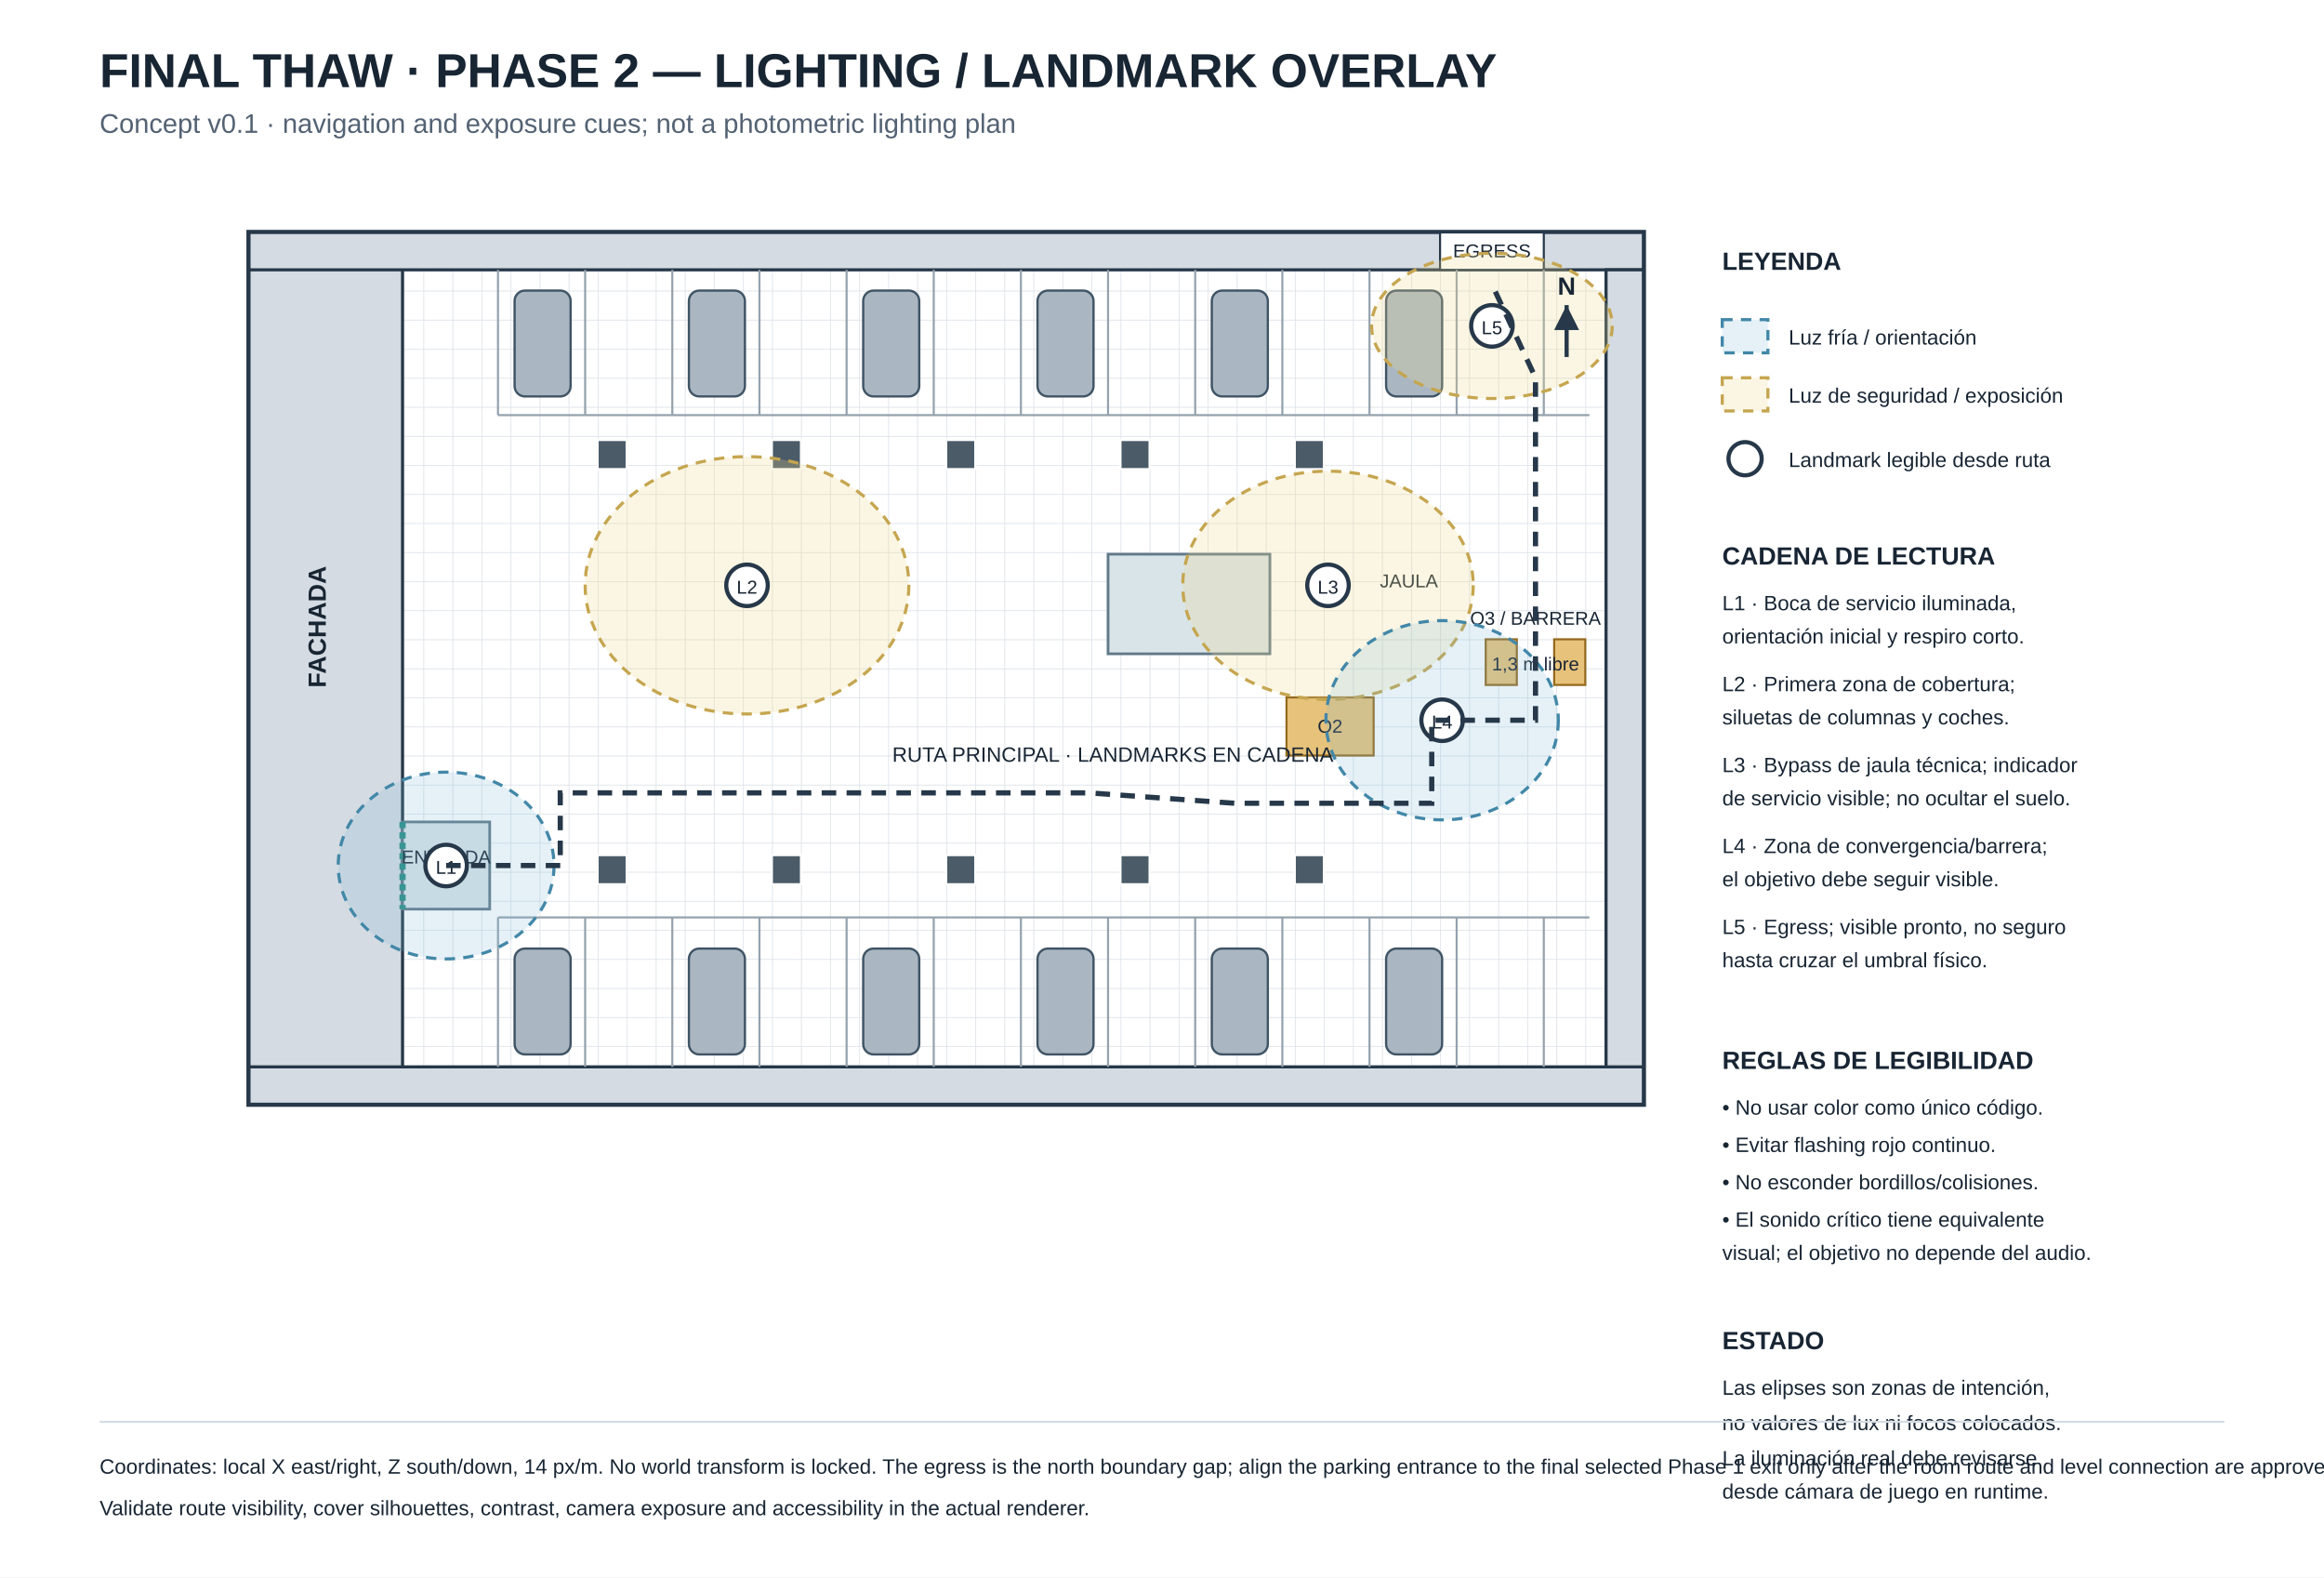
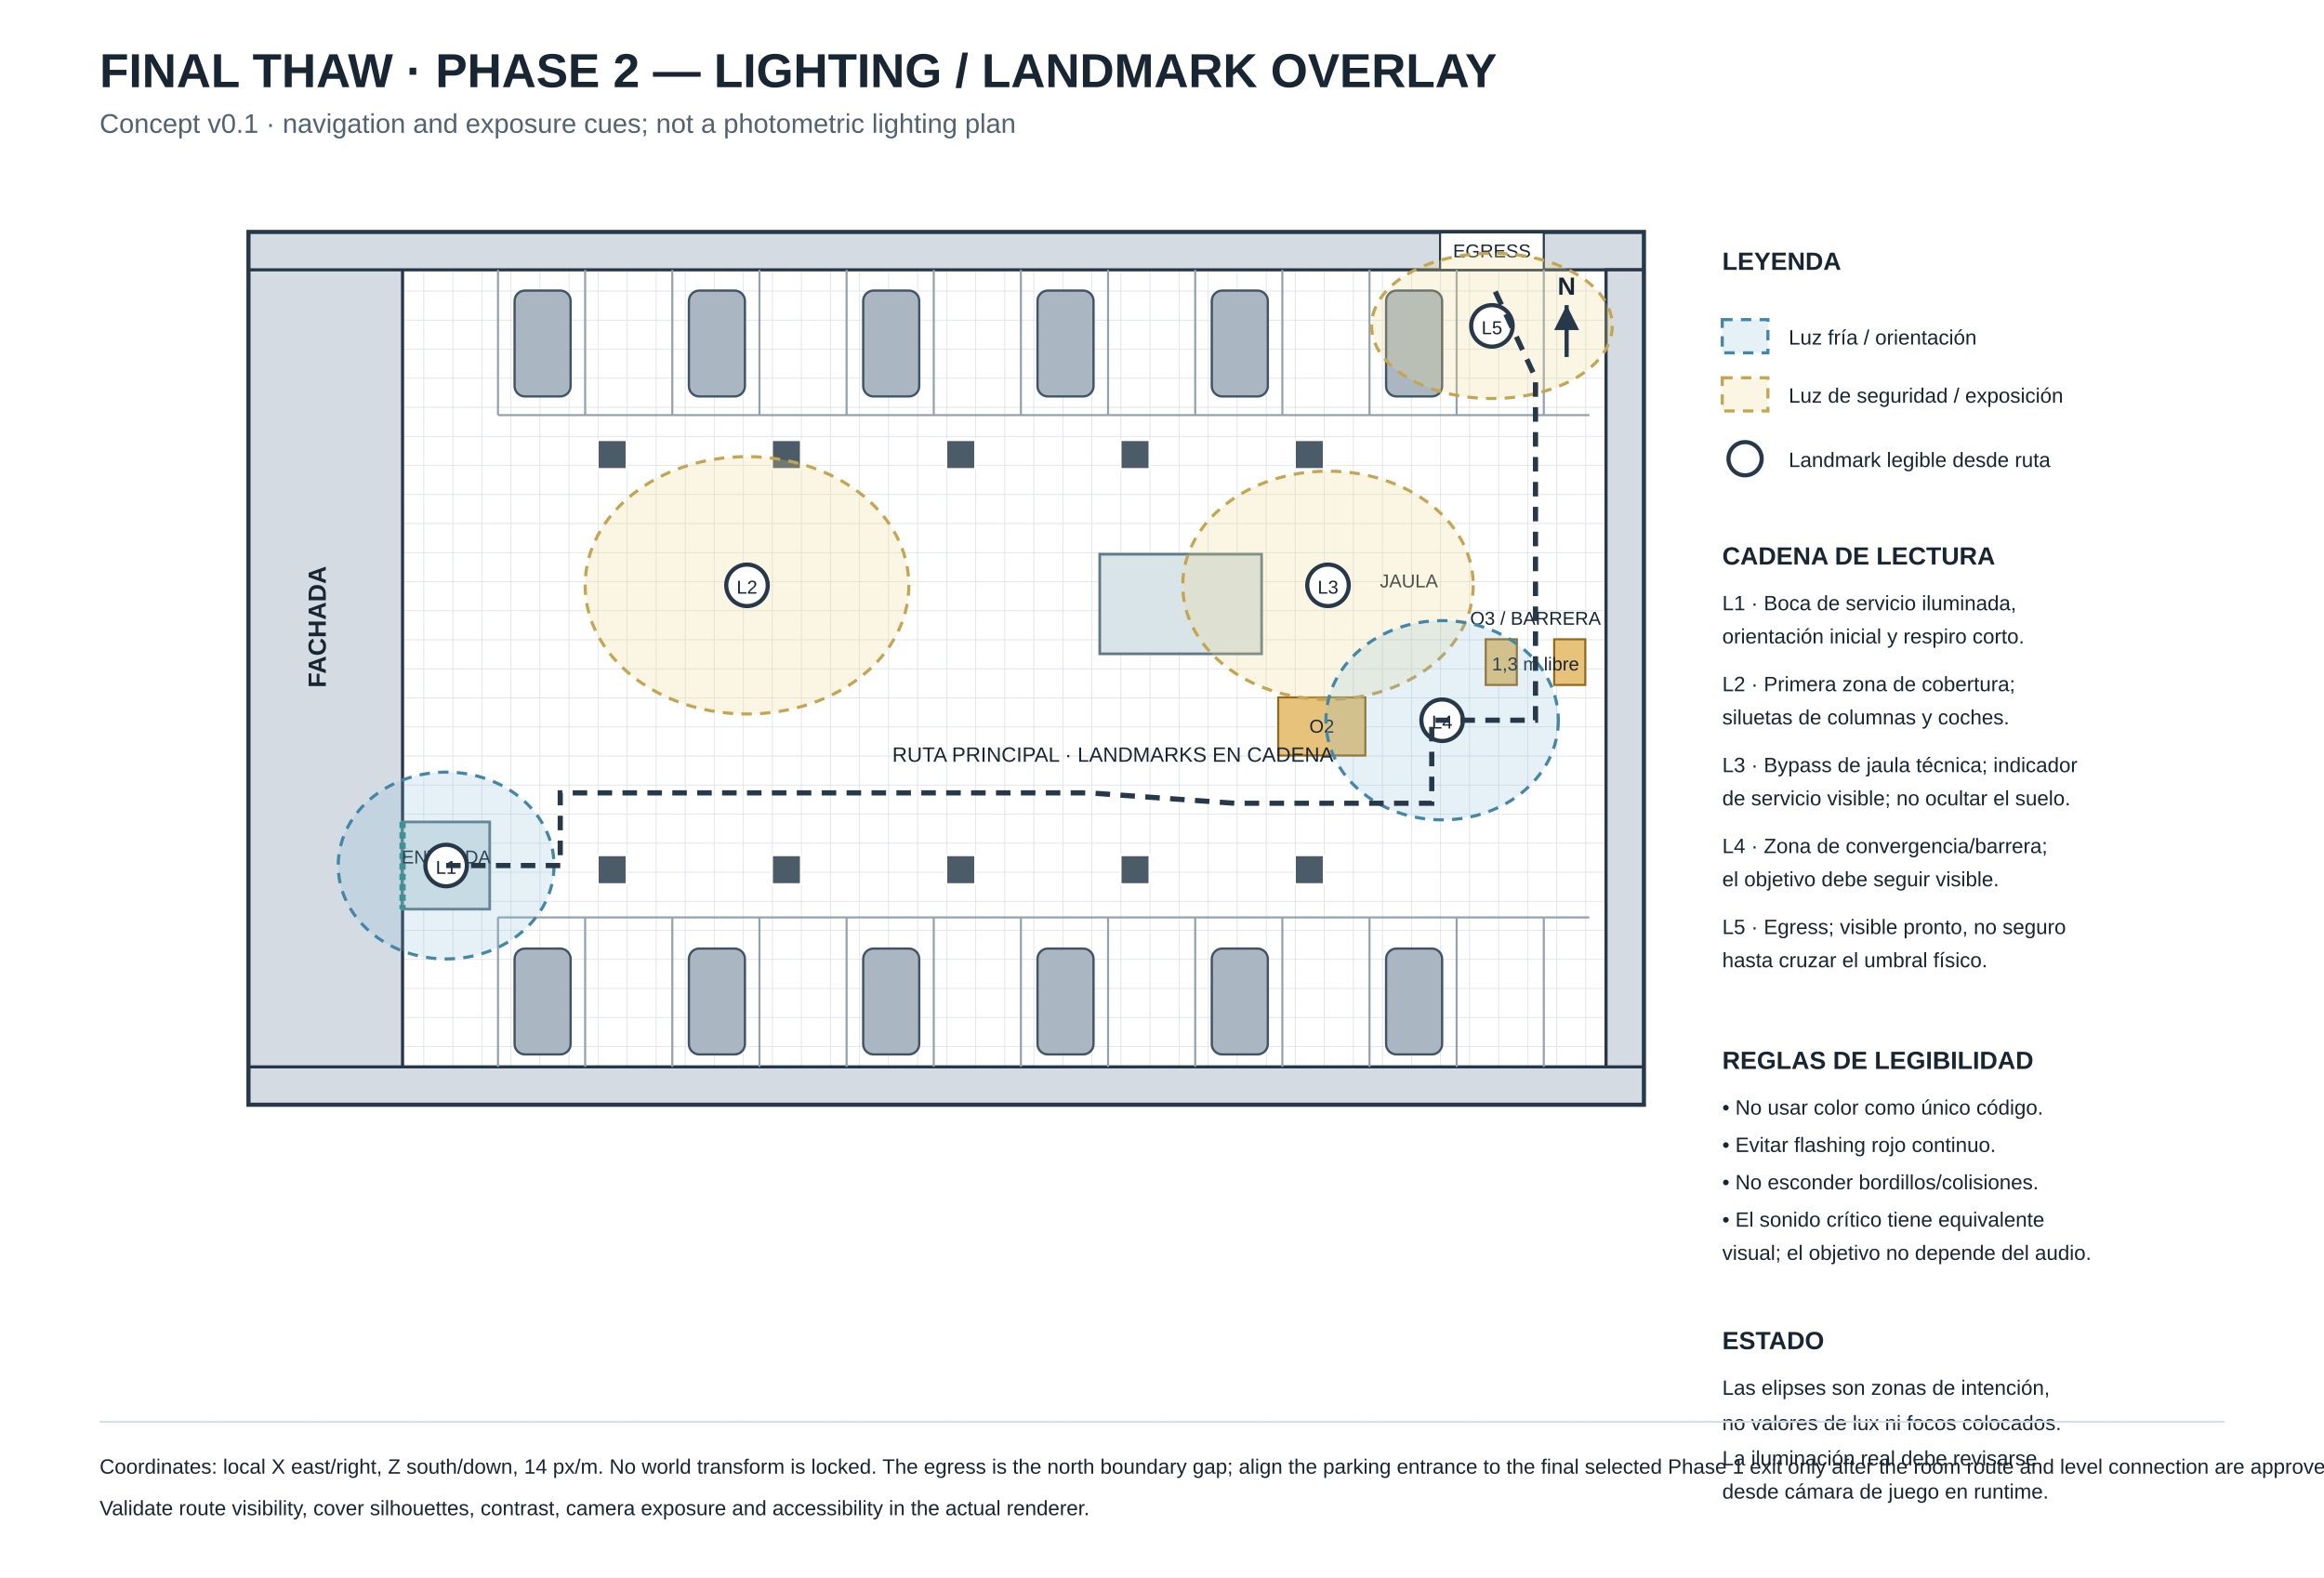
<svg xmlns="http://www.w3.org/2000/svg" width="1120" height="760" viewBox="0 0 1120 760">
  <defs>
    <pattern id="g" width="14" height="14" patternUnits="userSpaceOnUse">
      <path d="M14 0H0V14" fill="none" stroke="#dce2e8" stroke-width=".7" />
    </pattern>
    <marker id="n" markerWidth="8" markerHeight="8" refX="6" refY="3" orient="auto">
      <path d="M0 0L6 3L0 6Z" fill="#263849" />
    </marker>
    <style>text{font-family:Arial,Helvetica,sans-serif;fill:#182533}.title{font-size:23px;font-weight:700}.sub{font-size:13px;fill:#536273}.lab{font-size:12px;font-weight:600}.sm{font-size:10px}.tiny{font-size:9px}.wall{fill:#d4dbe2;stroke:#263849;stroke-width:1.5}.svc{fill:#d9e4e9;stroke:#617988;stroke-width:1.3}.car{fill:#aab7c2;stroke:#405465;stroke-width:1.1;rx:5}.col{fill:#4b5b68;stroke:#fff;stroke-width:1}.warm{fill:#f0d88b;fill-opacity:.24;stroke:#c5a54f;stroke-width:1.5;stroke-dasharray:5 4}.cool{fill:#7db9d9;fill-opacity:.20;stroke:#4287a8;stroke-width:1.5;stroke-dasharray:5 4}.landmark{fill:#fff;stroke:#263849;stroke-width:2}.route{fill:none;stroke:#263849;stroke-width:2.5;stroke-dasharray:7 5}</style>
  </defs>
  <rect width="1120" height="760" fill="#fff" />
  <text x="48" y="42" class="title">FINAL THAW · PHASE 2 — LIGHTING / LANDMARK OVERLAY</text>
  <text x="48" y="64" class="sub">Concept v0.1 · navigation and exposure cues; not a photometric lighting plan</text>
  <g transform="translate(120 112)">
    <rect width="672" height="420" fill="url(#g)" stroke="#263849" stroke-width="2.5" />
    <rect x="0" y="0" width="74" height="420" class="wall" />
    <text x="37" y="190" class="lab" text-anchor="middle" transform="rotate(-90 37 190)">FACHADA</text>
    <rect x="74" y="284" width="42" height="42" class="svc" />
    <path d="M74 284V326" stroke="#278c83" stroke-width="3" stroke-dasharray="3 2" />
    <text x="95" y="304" class="tiny" text-anchor="middle">ENTRADA</text>
    <rect x="0" y="0" width="672" height="18" class="wall" />
    <rect x="574" y="0" width="50" height="18" fill="#fff" stroke="#263849" />
    <text x="599" y="12" class="tiny" text-anchor="middle">EGRESS</text>
    <rect x="654" y="18" width="18" height="402" class="wall" />
    <rect x="0" y="402" width="672" height="18" class="wall" />
    <g stroke="#94a2ad" stroke-width="1" fill="none">
      <path d="M120 18V88 M162 18V88 M204 18V88 M246 18V88 M288 18V88 M330 18V88 M372 18V88 M414 18V88 M456 18V88 M498 18V88 M540 18V88 M582 18V88 M624 18V88 M120 88H646 M120 330V402 M162 330V402 M204 330V402 M246 330V402 M288 330V402 M330 330V402 M372 330V402 M414 330V402 M456 330V402 M498 330V402 M540 330V402 M582 330V402 M624 330V402 M120 330H646" />
    </g>
    <g>
      <rect x="128" y="28" width="27" height="51" class="car" />
      <rect x="212" y="28" width="27" height="51" class="car" />
      <rect x="296" y="28" width="27" height="51" class="car" />
      <rect x="380" y="28" width="27" height="51" class="car" />
      <rect x="464" y="28" width="27" height="51" class="car" />
      <rect x="548" y="28" width="27" height="51" class="car" />
      <rect x="128" y="345" width="27" height="51" class="car" />
      <rect x="212" y="345" width="27" height="51" class="car" />
      <rect x="296" y="345" width="27" height="51" class="car" />
      <rect x="380" y="345" width="27" height="51" class="car" />
      <rect x="464" y="345" width="27" height="51" class="car" />
      <rect x="548" y="345" width="27" height="51" class="car" />
    </g>
    <g>
      <rect x="168" y="100" width="14" height="14" class="col" />
      <rect x="252" y="100" width="14" height="14" class="col" />
      <rect x="336" y="100" width="14" height="14" class="col" />
      <rect x="420" y="100" width="14" height="14" class="col" />
      <rect x="504" y="100" width="14" height="14" class="col" />
      <rect x="168" y="300" width="14" height="14" class="col" />
      <rect x="252" y="300" width="14" height="14" class="col" />
      <rect x="336" y="300" width="14" height="14" class="col" />
      <rect x="420" y="300" width="14" height="14" class="col" />
      <rect x="504" y="300" width="14" height="14" class="col" />
    </g>
-     <rect x="414" y="155" width="78" height="48" class="svc" />
+     <rect x="410" y="155" width="78" height="48" class="svc" />
    <text x="559" y="171" class="tiny" text-anchor="middle">JAULA</text>
    <rect x="596" y="196" width="15" height="22" fill="#e7c27a" stroke="#94691e" />
    <rect x="629" y="196" width="15" height="22" fill="#e7c27a" stroke="#94691e" />
    <text x="620" y="189" class="tiny" text-anchor="middle">O3 / BARRERA</text>
    <text x="620" y="211" class="tiny" text-anchor="middle">1,3 m libre</text>
-     <rect x="500" y="224" width="42" height="28" fill="#e7c27a" stroke="#94691e" />
-     <text x="521" y="241" class="tiny" text-anchor="middle">O2</text>
+     <rect x="496" y="224" width="42" height="28" fill="#e7c27a" stroke="#94691e" />
+     <text x="517" y="241" class="tiny" text-anchor="middle">O2</text>
    <ellipse cx="95" cy="305" rx="52" ry="45" class="cool" />
    <ellipse cx="240" cy="170" rx="78" ry="62" class="warm" />
    <ellipse cx="520" cy="170" rx="70" ry="55" class="warm" />
    <ellipse cx="575" cy="235" rx="56" ry="48" class="cool" />
    <ellipse cx="599" cy="45" rx="58" ry="35" class="warm" />
    <circle cx="95" cy="305" r="10" class="landmark" />
    <text x="95" y="309" class="tiny" text-anchor="middle">L1</text>
    <circle cx="240" cy="170" r="10" class="landmark" />
    <text x="240" y="174" class="tiny" text-anchor="middle">L2</text>
    <circle cx="520" cy="170" r="10" class="landmark" />
    <text x="520" y="174" class="tiny" text-anchor="middle">L3</text>
    <circle cx="575" cy="235" r="10" class="landmark" />
    <text x="575" y="239" class="tiny" text-anchor="middle">L4</text>
    <circle cx="599" cy="45" r="10" class="landmark" />
    <text x="599" y="49" class="tiny" text-anchor="middle">L5</text>
    <path d="M95 305L130 305L150 305L150 270L200 270L270 270L320 270L405 270L475 275L535 275L570 275L570 235L620 235L620 218L620 70L599 25" class="route" />
    <text x="310" y="255" class="sm">RUTA PRINCIPAL · LANDMARKS EN CADENA</text>
    <path d="M635 60L635 35" stroke="#263849" stroke-width="2" marker-end="url(#n)" />
    <text x="635" y="30" class="lab" text-anchor="middle">N</text>
  </g>
  <g transform="translate(830 130)">
    <text x="0" y="0" class="lab">LEYENDA</text>
    <rect x="0" y="24" width="22" height="16" class="cool" />
    <text x="32" y="36" class="sm">Luz fría / orientación</text>
    <rect x="0" y="52" width="22" height="16" class="warm" />
    <text x="32" y="64" class="sm">Luz de seguridad / exposición</text>
    <circle cx="11" cy="91" r="8" class="landmark" />
    <text x="32" y="95" class="sm">Landmark legible desde ruta</text>
    <text x="0" y="142" class="lab">CADENA DE LECTURA</text>
    <text x="0" y="164" class="sm">L1 · Boca de servicio iluminada,</text>
    <text x="0" y="180" class="sm">   orientación inicial y respiro corto.</text>
    <text x="0" y="203" class="sm">L2 · Primera zona de cobertura;</text>
    <text x="0" y="219" class="sm">   siluetas de columnas y coches.</text>
    <text x="0" y="242" class="sm">L3 · Bypass de jaula técnica; indicador</text>
    <text x="0" y="258" class="sm">   de servicio visible; no ocultar el suelo.</text>
    <text x="0" y="281" class="sm">L4 · Zona de convergencia/barrera;</text>
    <text x="0" y="297" class="sm">   el objetivo debe seguir visible.</text>
    <text x="0" y="320" class="sm">L5 · Egress; visible pronto, no seguro</text>
    <text x="0" y="336" class="sm">   hasta cruzar el umbral físico.</text>
    <text x="0" y="385" class="lab">REGLAS DE LEGIBILIDAD</text>
    <text x="0" y="407" class="sm">• No usar color como único código.</text>
    <text x="0" y="425" class="sm">• Evitar flashing rojo continuo.</text>
    <text x="0" y="443" class="sm">• No esconder bordillos/colisiones.</text>
    <text x="0" y="461" class="sm">• El sonido crítico tiene equivalente</text>
    <text x="0" y="477" class="sm">  visual; el objetivo no depende del audio.</text>
    <text x="0" y="520" class="lab">ESTADO</text>
    <text x="0" y="542" class="sm">Las elipses son zonas de intención,</text>
    <text x="0" y="559" class="sm">no valores de lux ni focos colocados.</text>
    <text x="0" y="576" class="sm">La iluminación real debe revisarse</text>
    <text x="0" y="592" class="sm">desde cámara de juego en runtime.</text>
  </g>
  <line x1="48" y1="685" x2="1072" y2="685" stroke="#d6dde4" />
  <text x="48" y="710" class="sm">Coordinates: local X east/right, Z south/down, 14 px/m. No world transform is locked. The egress is the north boundary gap; align the parking entrance to the final selected Phase 1 exit only after the room route and level connection are approved. Lighting and landmark locations remain proposals.</text>
  <text x="48" y="730" class="sm">Validate route visibility, cover silhouettes, contrast, camera exposure and accessibility in the actual renderer.</text>
</svg>
